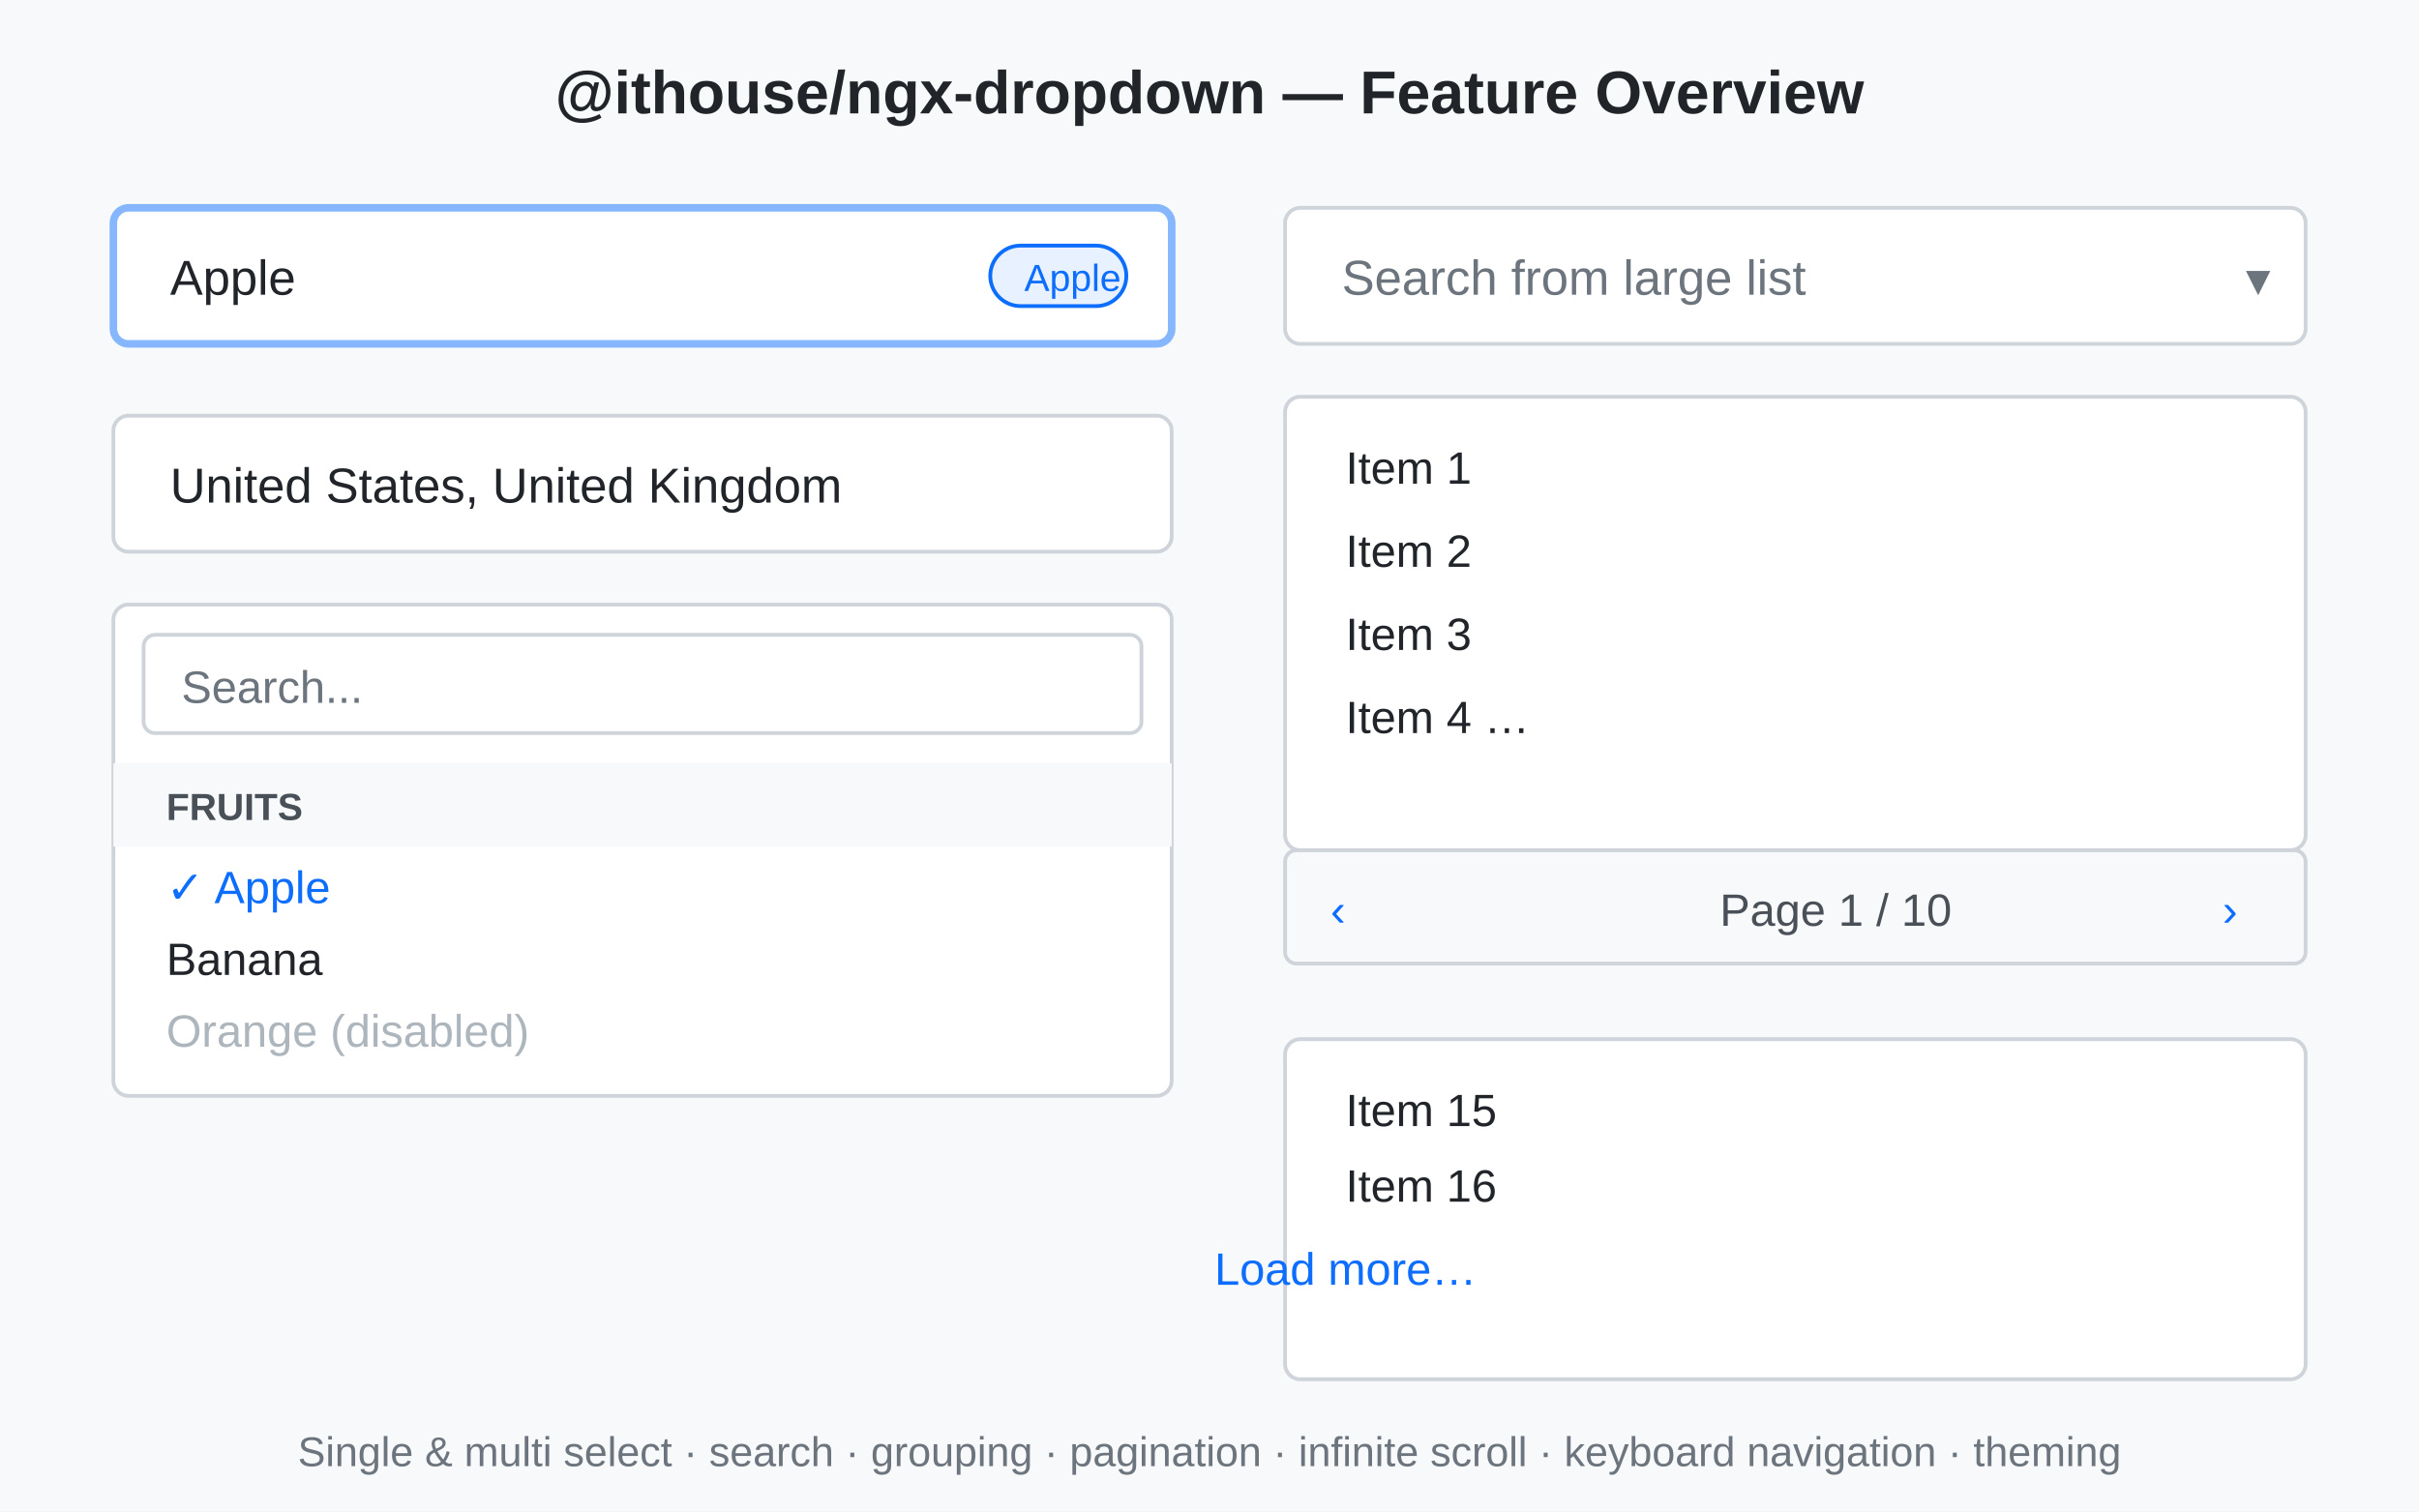
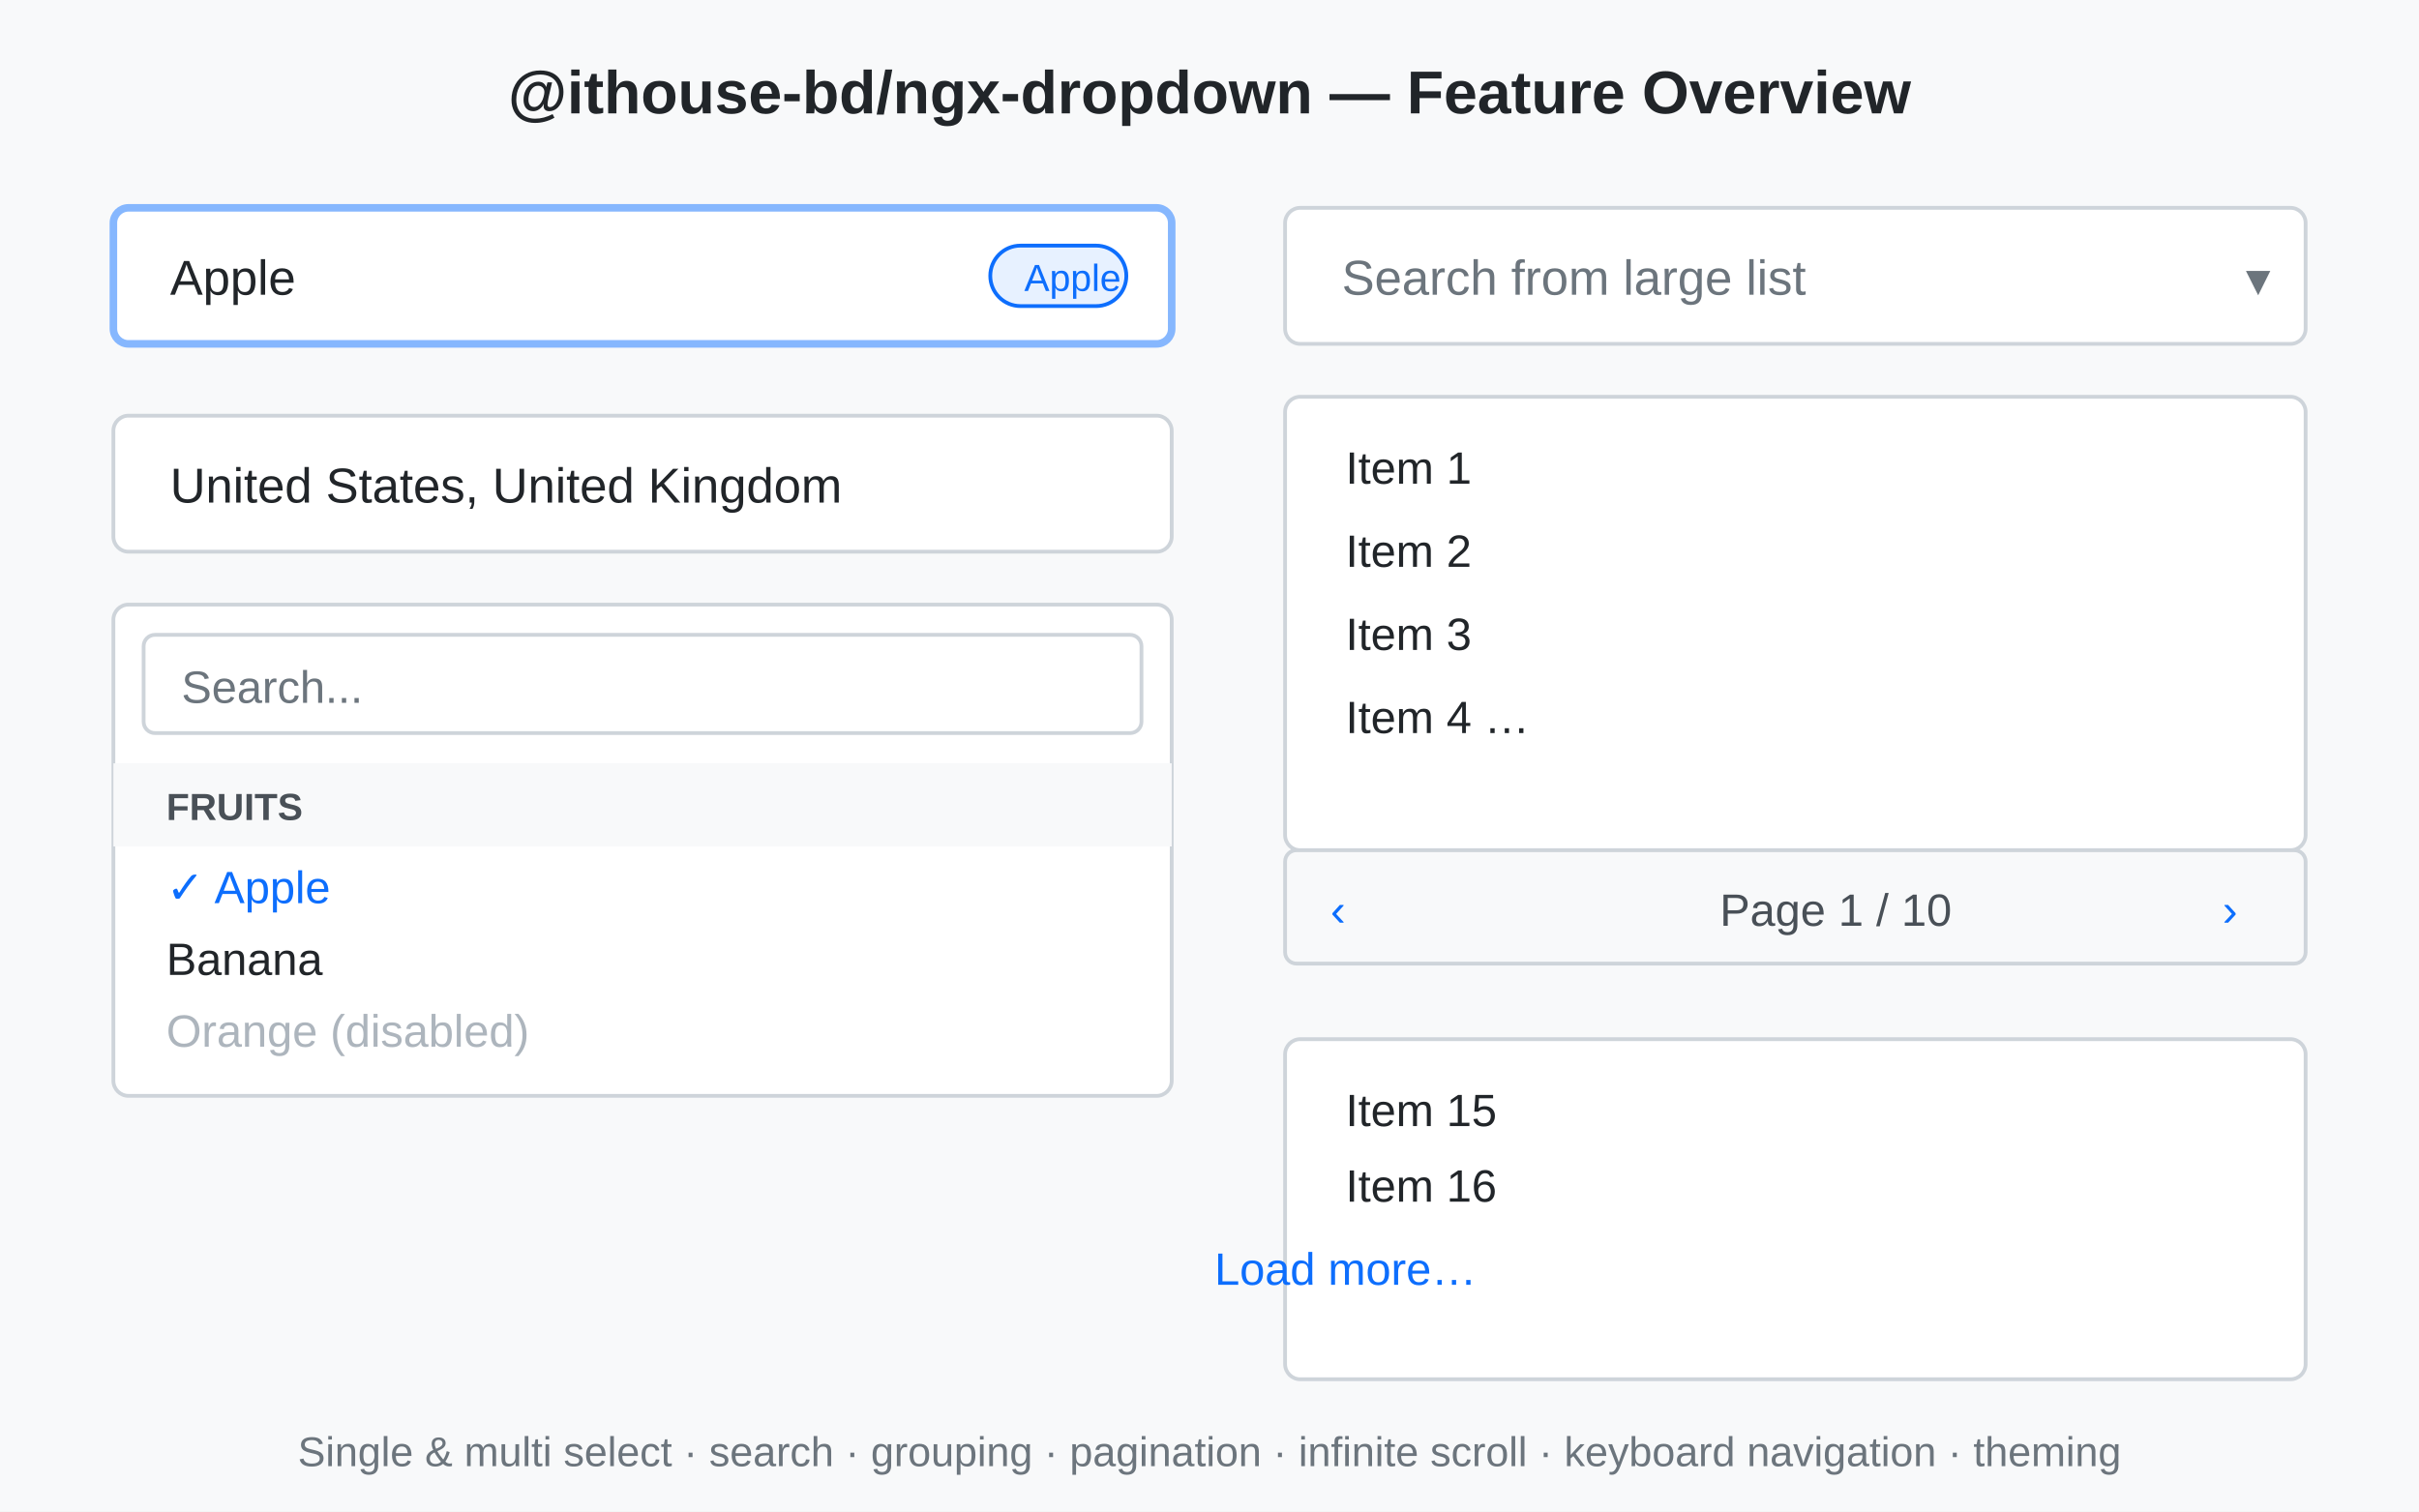
<svg xmlns="http://www.w3.org/2000/svg" width="640" height="400" role="img" aria-label="Overview of the ith-dropdown features">
  <rect width="640" height="400" fill="#f8f9fa" />
-   <text x="320" y="30" font-family="Arial, sans-serif" font-size="16" font-weight="bold" text-anchor="middle" fill="#212529">@ithouse/ngx-dropdown — Feature Overview</text>
+   <text x="320" y="30" font-family="Arial, sans-serif" font-size="16" font-weight="bold" text-anchor="middle" fill="#212529">@ithouse-bd/ngx-dropdown — Feature Overview</text>
  <rect x="30" y="55" width="280" height="36" rx="4" fill="#ffffff" stroke="#86b7fe" stroke-width="2" />
  <text x="45" y="78" font-family="Arial, sans-serif" font-size="13" fill="#212529">Apple</text>
  <rect x="262" y="65" width="36" height="16" rx="8" fill="#e7f1ff" stroke="#0d6efd" />
  <text x="271" y="77" font-family="Arial, sans-serif" font-size="10" fill="#0d6efd">Apple</text>
  <rect x="30" y="110" width="280" height="36" rx="4" fill="#ffffff" stroke="#ced4da" />
  <text x="45" y="133" font-family="Arial, sans-serif" font-size="13" fill="#212529">United States, United Kingdom</text>
  <rect x="30" y="160" width="280" height="130" rx="4" fill="#ffffff" stroke="#ced4da" />
  <rect x="38" y="168" width="264" height="26" rx="3" fill="#ffffff" stroke="#ced4da" />
  <text x="48" y="186" font-family="Arial, sans-serif" font-size="12" fill="#6c757d">Search...</text>
  <rect x="30" y="202" width="280" height="22" fill="#f8f9fa" />
  <text x="44" y="217" font-family="Arial, sans-serif" font-size="10" font-weight="bold" fill="#495057">FRUITS</text>
  <text x="44" y="239" font-family="Arial, sans-serif" font-size="12" fill="#0d6efd">✓ Apple</text>
  <text x="44" y="258" font-family="Arial, sans-serif" font-size="12" fill="#212529">Banana</text>
  <text x="44" y="277" font-family="Arial, sans-serif" font-size="12" fill="#adb5bd">Orange (disabled)</text>
  <rect x="340" y="55" width="270" height="36" rx="4" fill="#ffffff" stroke="#ced4da" />
  <text x="355" y="78" font-family="Arial, sans-serif" font-size="13" fill="#6c757d">Search from large list</text>
  <text x="592" y="78" font-family="Arial, sans-serif" font-size="11" fill="#6c757d">▼</text>
  <rect x="340" y="105" width="270" height="120" rx="4" fill="#ffffff" stroke="#ced4da" />
  <text x="356" y="128" font-family="Arial, sans-serif" font-size="12" fill="#212529">Item 1</text>
  <text x="356" y="150" font-family="Arial, sans-serif" font-size="12" fill="#212529">Item 2</text>
  <text x="356" y="172" font-family="Arial, sans-serif" font-size="12" fill="#212529">Item 3</text>
  <text x="356" y="194" font-family="Arial, sans-serif" font-size="12" fill="#212529">Item 4 …</text>
  <rect x="340" y="225" width="270" height="30" rx="3" fill="#f8f9fa" stroke="#ced4da" />
  <text x="352" y="245" font-family="Arial, sans-serif" font-size="12" fill="#0d6efd">‹</text>
  <text x="455" y="245" font-family="Arial, sans-serif" font-size="12" fill="#495057">Page 1 / 10</text>
  <text x="588" y="245" font-family="Arial, sans-serif" font-size="12" fill="#0d6efd">›</text>
  <rect x="340" y="275" width="270" height="90" rx="4" fill="#ffffff" stroke="#ced4da" />
  <text x="356" y="298" font-family="Arial, sans-serif" font-size="12" fill="#212529">Item 15</text>
  <text x="356" y="318" font-family="Arial, sans-serif" font-size="12" fill="#212529">Item 16</text>
  <text x="356" y="340" font-family="Arial, sans-serif" font-size="12" fill="#0d6efd" text-anchor="middle">Load more…</text>
  <text x="320" y="388" font-family="Arial, sans-serif" font-size="11" text-anchor="middle" fill="#6c757d">Single &amp; multi select · search · grouping · pagination · infinite scroll · keyboard navigation · theming</text>
</svg>
